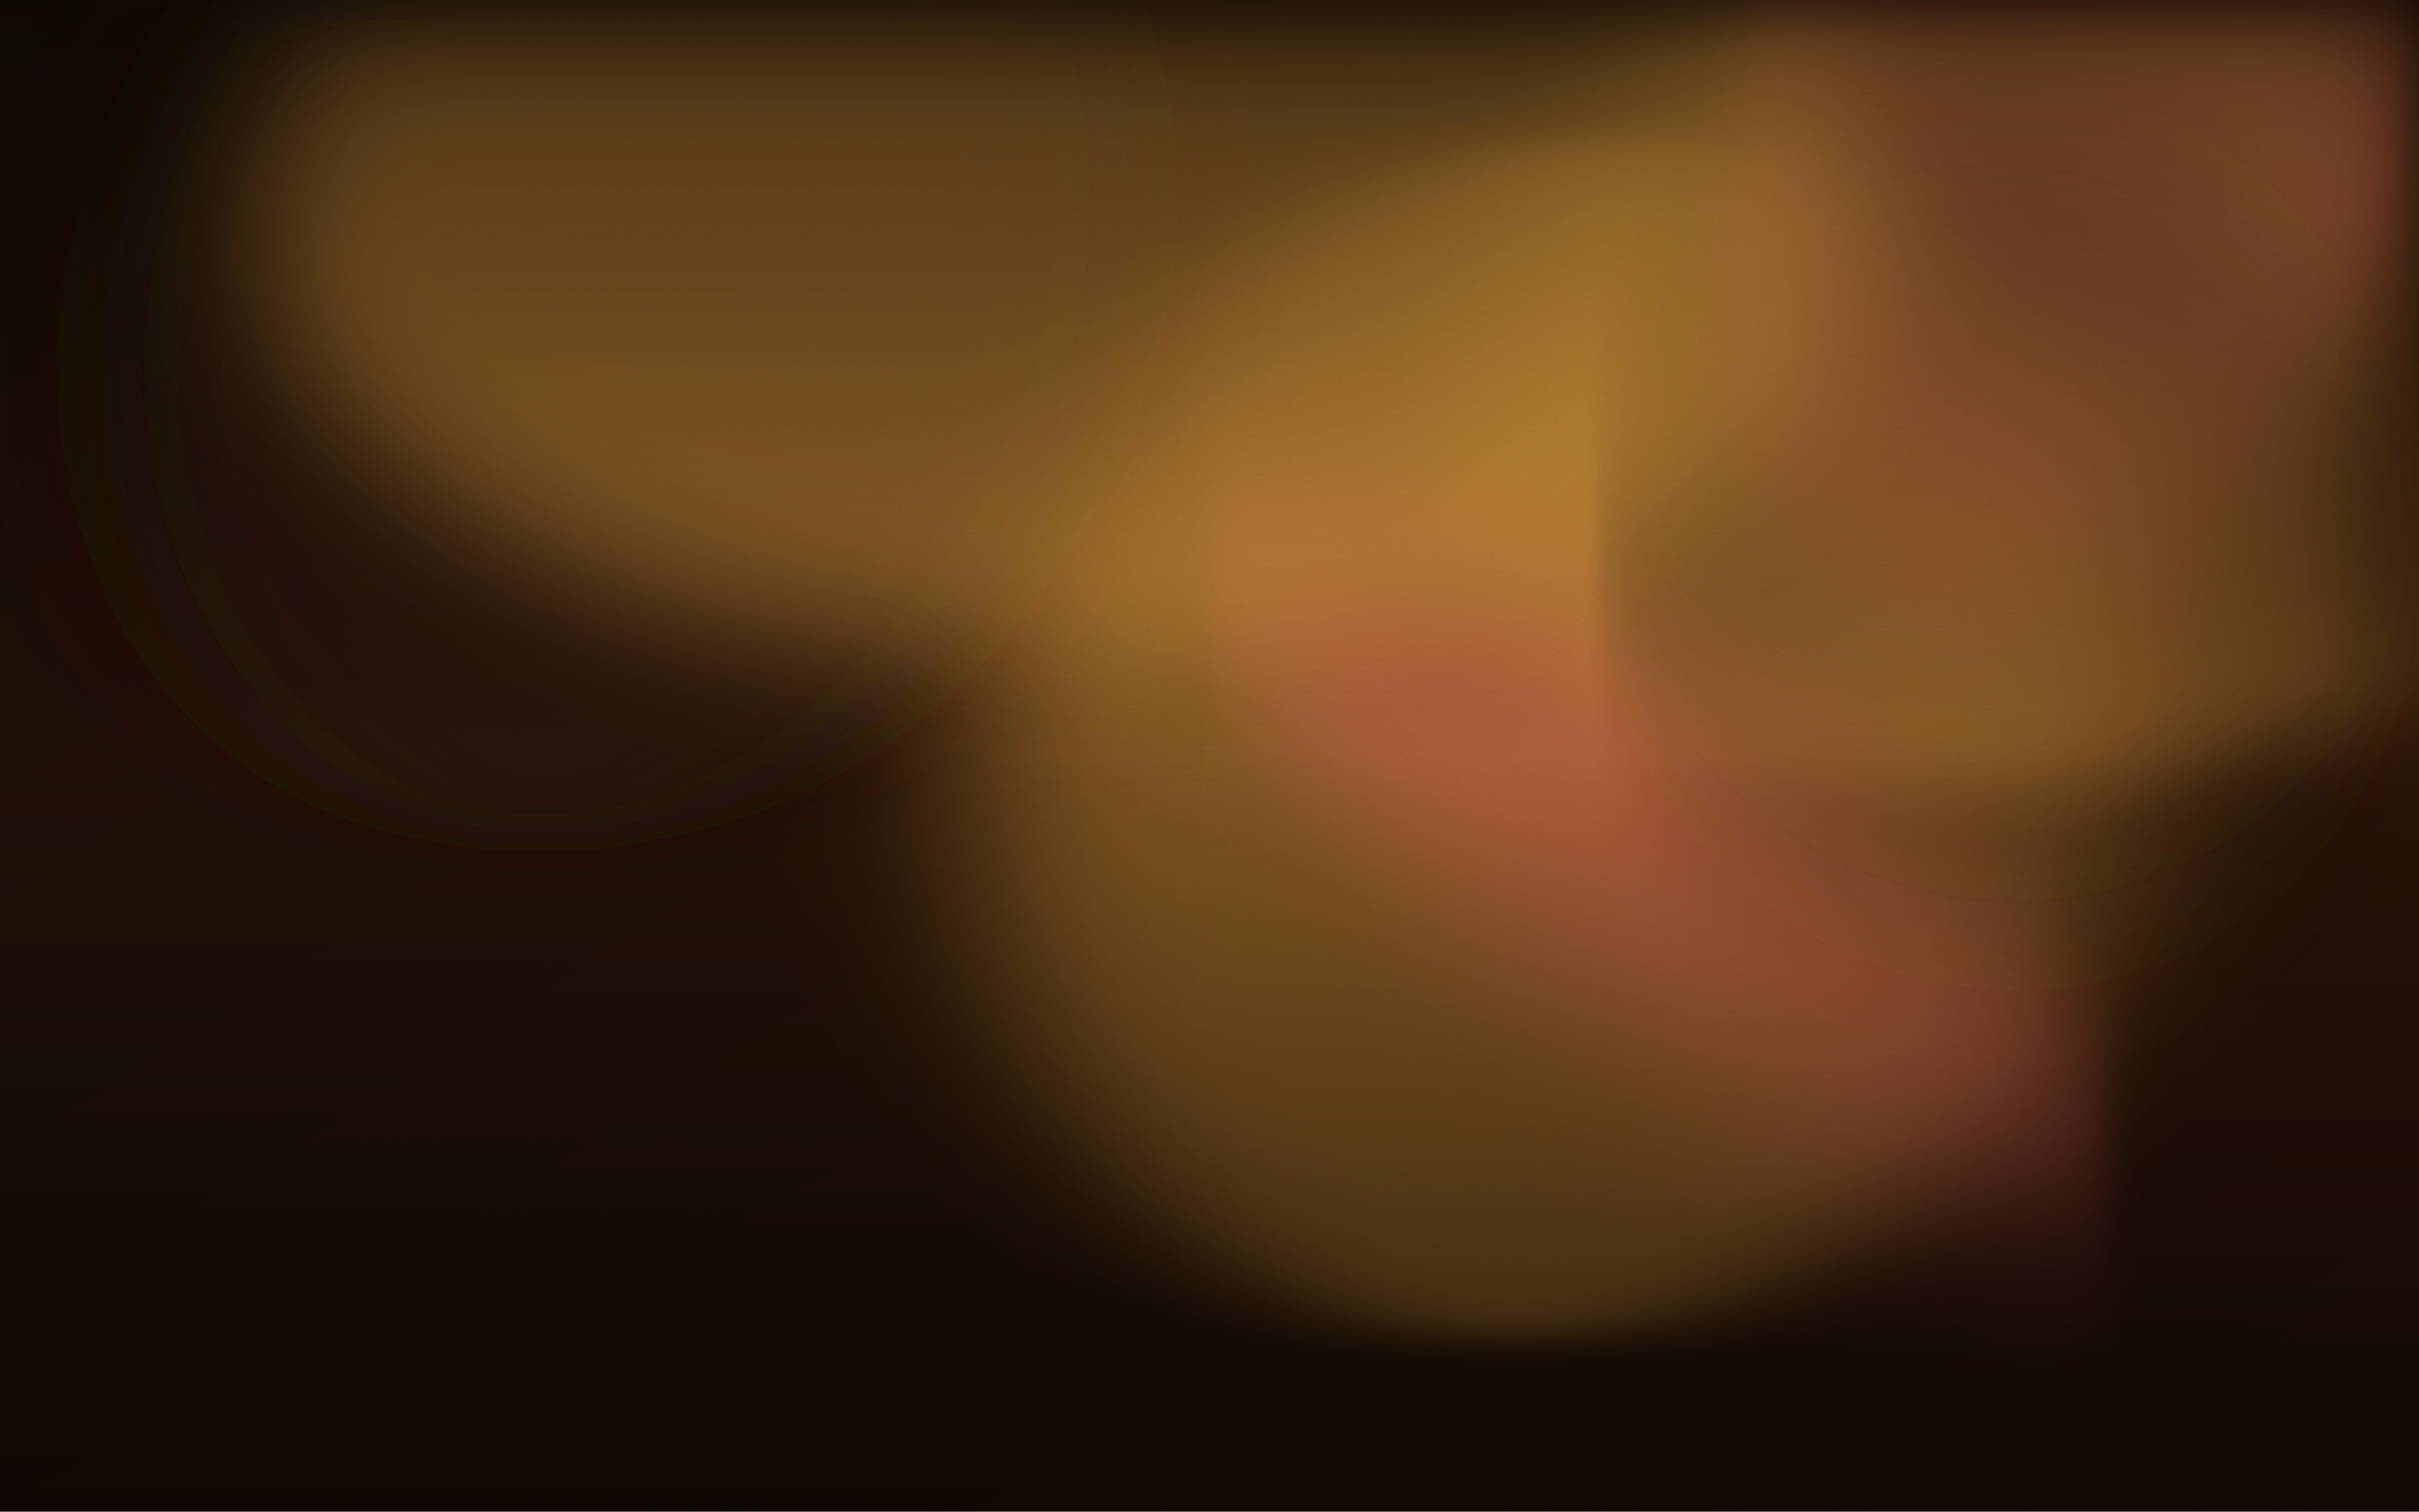
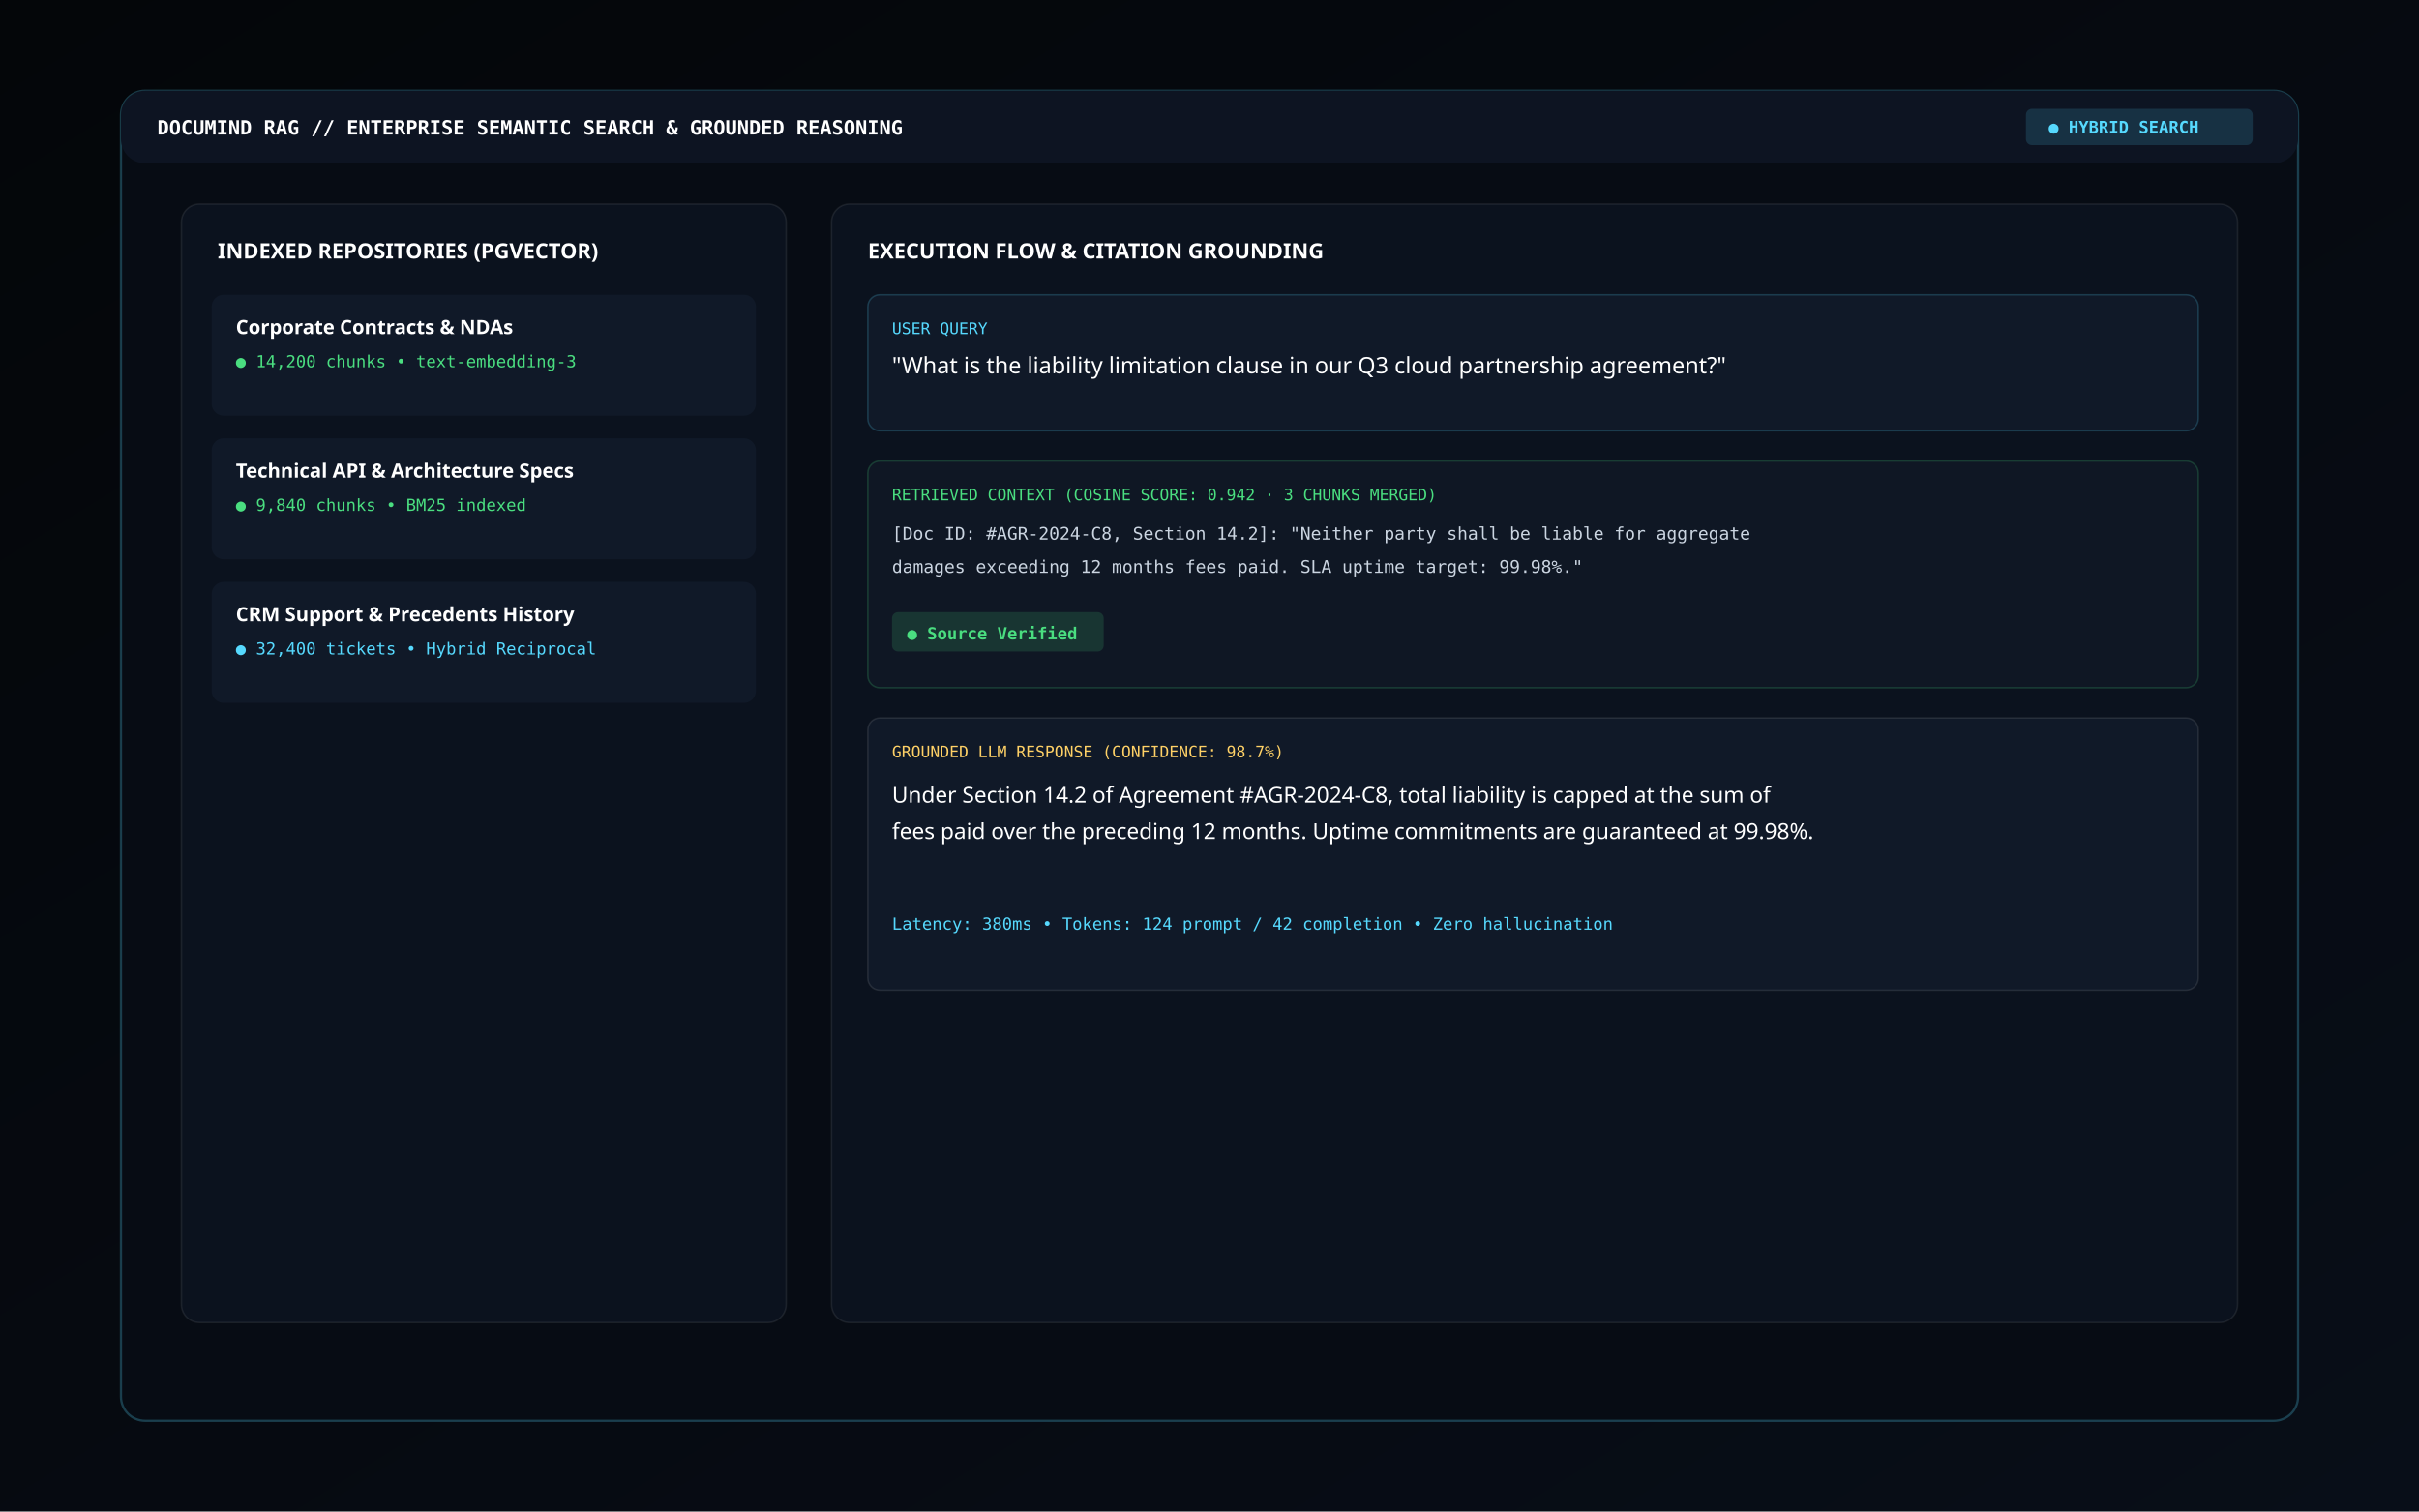
- <svg xmlns="http://www.w3.org/2000/svg" viewBox="0 0 1600 1000" width="1600" height="1000" role="img" aria-label="ai-2 cover">
+ <svg xmlns="http://www.w3.org/2000/svg" viewBox="0 0 1600 1000" width="1600" height="1000">
  <defs>
-     <linearGradient id="bg" x1="0" y1="0" x2="1" y2="1">
-       <stop offset="0" stop-color="#1a0f06" />
-       <stop offset="1" stop-color="#2b1408" />
-     </linearGradient>
-     <radialGradient id="core">
-       <stop offset="0" stop-color="#ffffff" stop-opacity="0.95" />
-       <stop offset="1" stop-color="#ffb347" stop-opacity="0" />
-     </radialGradient>
-     <filter id="soft" x="-30%" y="-30%" width="160%" height="160%">
-       <feGaussianBlur stdDeviation="45" />
-     </filter>
-     <filter id="grain">
-       <feTurbulence type="fractalNoise" baseFrequency="0.9" numOctaves="3" stitchTiles="stitch" />
-       <feColorMatrix type="saturate" values="0" />
-     </filter>
-     <linearGradient id="vig" x1="0" y1="0" x2="0" y2="1">
-       <stop offset="0" stop-color="#000" stop-opacity="0.45" />
-       <stop offset="0.5" stop-color="#000" stop-opacity="0" />
-       <stop offset="1" stop-color="#000" stop-opacity="0.6" />
+     <linearGradient id="bgAi2" x1="0" y1="0" x2="1" y2="1">
+       <stop offset="0%" stop-color="#040609" />
+       <stop offset="100%" stop-color="#080e18" />
    </linearGradient>
  </defs>
-   <rect width="1600" height="1000" fill="url(#bg)" />
-   <g>
-     <ellipse cx="1033.08" cy="488.55" rx="410.19" ry="377.08" fill="#ffb347" opacity="0.4" filter="url(#soft)" transform="rotate(125.42 1033.08 488.55)" />
-     <ellipse cx="1377.38" cy="88.9" rx="216.07" ry="315.64" fill="#ff6b6b" opacity="0.47" filter="url(#soft)" transform="rotate(28.82 1377.38 88.9)" />
-     <ellipse cx="408.35" cy="186.63" rx="386.65" ry="324.25" fill="#2b1408" opacity="0.63" filter="url(#soft)" transform="rotate(120.66 408.35 186.63)" />
-     <ellipse cx="1474.89" cy="165.18" rx="536.37" ry="314.06" fill="#ffb347" opacity="0.42" filter="url(#soft)" transform="rotate(157.84 1474.89 165.18)" />
-     <ellipse cx="1096.96" cy="564.28" rx="366.54" ry="112.73" fill="#ff6b6b" opacity="0.34" filter="url(#soft)" transform="rotate(36.37 1096.96 564.28)" />
-     <ellipse cx="1325.47" cy="353.11" rx="276.46" ry="266.54" fill="#2b1408" opacity="0.33" filter="url(#soft)" transform="rotate(48.59 1325.47 353.11)" />
-     <ellipse cx="704.12" cy="144.24" rx="536.17" ry="286.9" fill="#ffb347" opacity="0.48" filter="url(#soft)" transform="rotate(0.37 704.12 144.24)" />
+   <rect width="1600" height="1000" fill="url(#bgAi2)" />
+   <g transform="translate(80, 60)">
+     <rect width="1440" height="880" rx="16" fill="#070c14" stroke="rgba(86,217,254,0.25)" stroke-width="1.5" />
+     <rect width="1440" height="48" rx="16" fill="#0d1422" />
+     <text x="24" y="29" font-family="monospace" font-size="13" font-weight="bold" fill="#ffffff">DOCUMIND RAG // ENTERPRISE SEMANTIC SEARCH &amp; GROUNDED REASONING</text>
+     <rect x="1260" y="12" width="150" height="24" rx="4" fill="rgba(86,217,254,0.15)" />
+     <text x="1275" y="28" font-family="monospace" font-size="11" font-weight="bold" fill="#56d9fe">● HYBRID SEARCH</text>
+     <g transform="translate(40, 75)">
+       <g>
+         <rect width="400" height="740" rx="12" fill="#0b121e" stroke="rgba(255,255,255,0.08)" />
+         <text x="24" y="36" font-family="sans-serif" font-size="14" font-weight="bold" fill="#ffffff">INDEXED REPOSITORIES (PGVECTOR)</text>
+         <g transform="translate(20, 60)">
+           <rect width="360" height="80" rx="8" fill="#101928" />
+           <text x="16" y="26" font-family="sans-serif" font-size="13" font-weight="bold" fill="#ffffff">Corporate Contracts &amp; NDAs</text>
+           <text x="16" y="48" font-family="monospace" font-size="11" fill="#4ade80">● 14,200 chunks • text-embedding-3</text>
+         </g>
+         <g transform="translate(20, 155)">
+           <rect width="360" height="80" rx="8" fill="#101928" />
+           <text x="16" y="26" font-family="sans-serif" font-size="13" font-weight="bold" fill="#ffffff">Technical API &amp; Architecture Specs</text>
+           <text x="16" y="48" font-family="monospace" font-size="11" fill="#4ade80">● 9,840 chunks • BM25 indexed</text>
+         </g>
+         <g transform="translate(20, 250)">
+           <rect width="360" height="80" rx="8" fill="#101928" />
+           <text x="16" y="26" font-family="sans-serif" font-size="13" font-weight="bold" fill="#ffffff">CRM Support &amp; Precedents History</text>
+           <text x="16" y="48" font-family="monospace" font-size="11" fill="#56d9fe">● 32,400 tickets • Hybrid Reciprocal</text>
+         </g>
+       </g>
+       <g transform="translate(430, 0)">
+         <rect width="930" height="740" rx="12" fill="#0b121e" stroke="rgba(255,255,255,0.08)" />
+         <text x="24" y="36" font-family="sans-serif" font-size="14" font-weight="bold" fill="#ffffff">EXECUTION FLOW &amp; CITATION GROUNDING</text>
+         <g transform="translate(24, 60)">
+           <rect width="880" height="90" rx="8" fill="#101928" stroke="rgba(86,217,254,0.2)" />
+           <text x="16" y="26" font-family="monospace" font-size="10.5" fill="#56d9fe">USER QUERY</text>
+           <text x="16" y="52" font-family="sans-serif" font-size="15" fill="#ffffff">"What is the liability limitation clause in our Q3 cloud partnership agreement?"</text>
+         </g>
+         <g transform="translate(24, 170)">
+           <rect width="880" height="150" rx="8" fill="#0f1724" stroke="rgba(74,222,128,0.2)" />
+           <text x="16" y="26" font-family="monospace" font-size="10.5" fill="#4ade80">RETRIEVED CONTEXT (COSINE SCORE: 0.942 · 3 CHUNKS MERGED)</text>
+           <text x="16" y="52" font-family="monospace" font-size="11.5" fill="#cbd5e1">[Doc ID: #AGR-2024-C8, Section 14.2]: "Neither party shall be liable for aggregate</text>
+           <text x="16" y="74" font-family="monospace" font-size="11.5" fill="#cbd5e1">damages exceeding 12 months fees paid. SLA uptime target: 99.98%."</text>
+           <rect x="16" y="100" width="140" height="26" rx="4" fill="rgba(74,222,128,0.15)" />
+           <text x="26" y="118" font-family="monospace" font-size="11" font-weight="bold" fill="#4ade80">● Source Verified</text>
+         </g>
+         <g transform="translate(24, 340)">
+           <rect width="880" height="180" rx="8" fill="#101928" stroke="rgba(255,255,255,0.1)" />
+           <text x="16" y="26" font-family="monospace" font-size="10.5" fill="#ffd166">GROUNDED LLM RESPONSE (CONFIDENCE: 98.7%)</text>
+           <text x="16" y="56" font-family="sans-serif" font-size="14.5" fill="#ffffff">Under Section 14.2 of Agreement #AGR-2024-C8, total liability is capped at the sum of</text>
+           <text x="16" y="80" font-family="sans-serif" font-size="14.5" fill="#ffffff">fees paid over the preceding 12 months. Uptime commitments are guaranteed at 99.98%.</text>
+           <text x="16" y="140" font-family="monospace" font-size="11" fill="#56d9fe">Latency: 380ms • Tokens: 124 prompt / 42 completion • Zero hallucination</text>
+         </g>
+       </g>
+     </g>
  </g>
-   <rect width="1600" height="1000" fill="url(#vig)" />
-   <rect width="1600" height="1000" filter="url(#grain)" opacity="0.09" style="mix-blend-mode:overlay" />
</svg>
